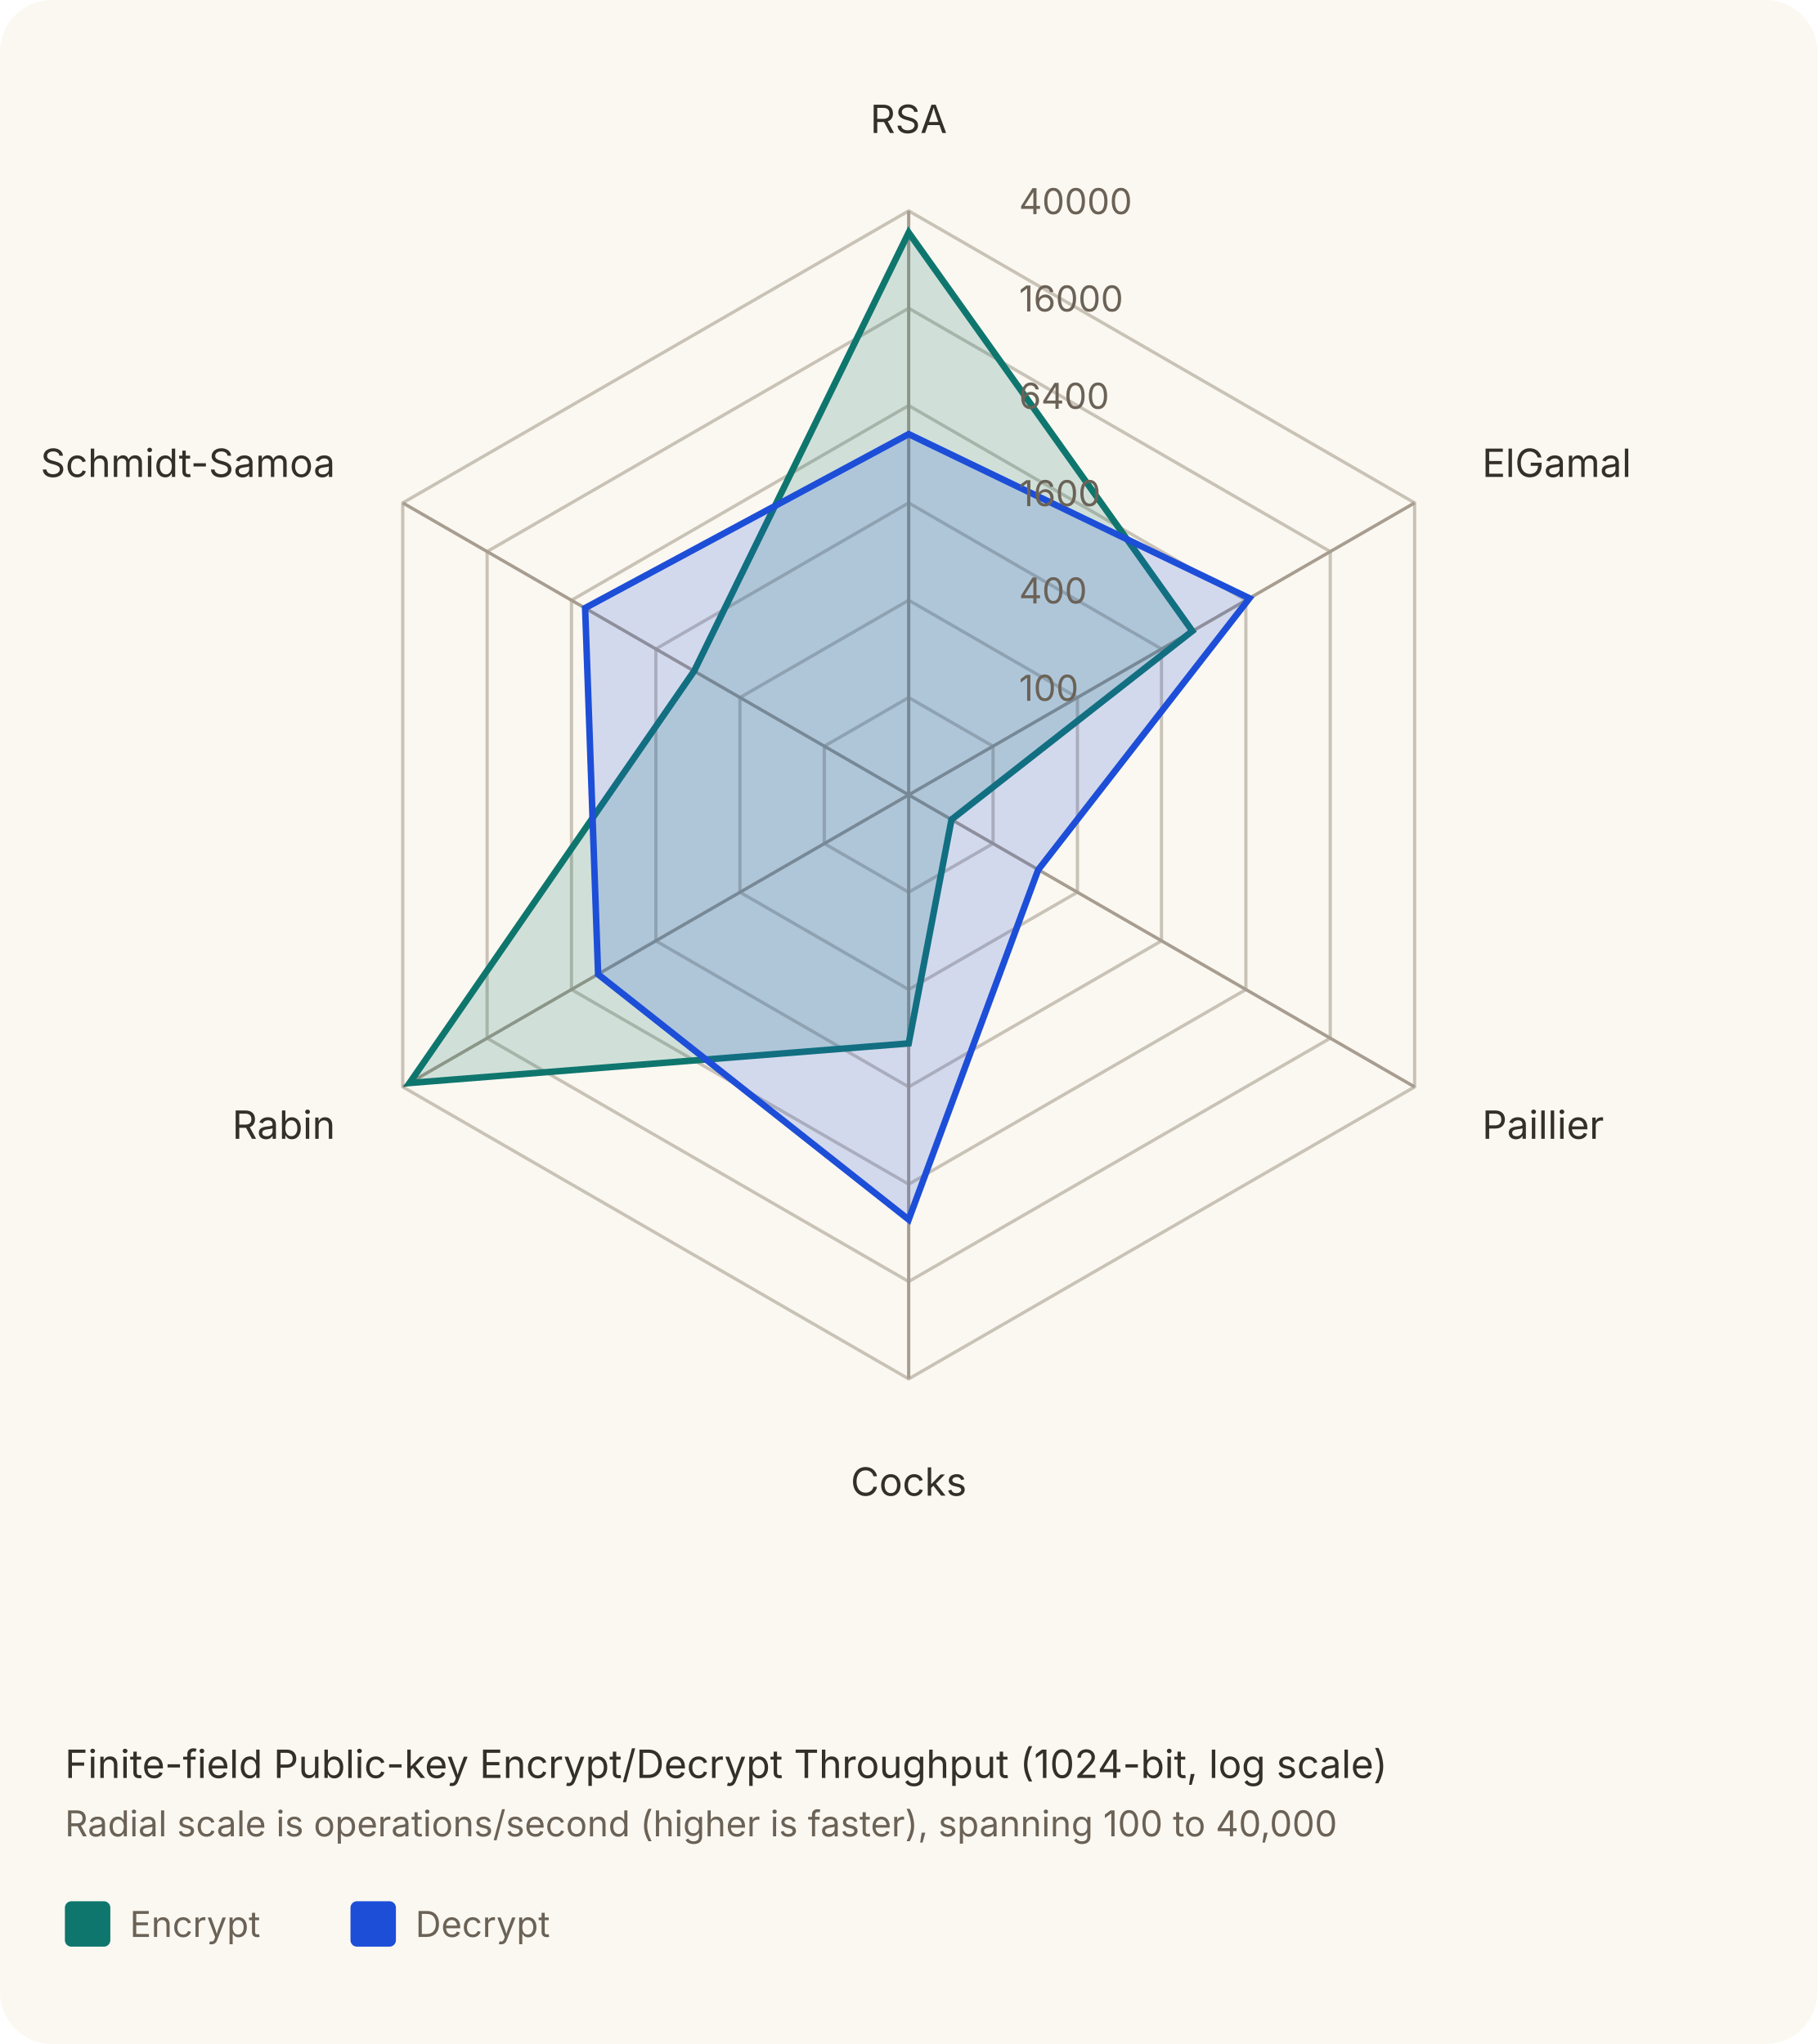
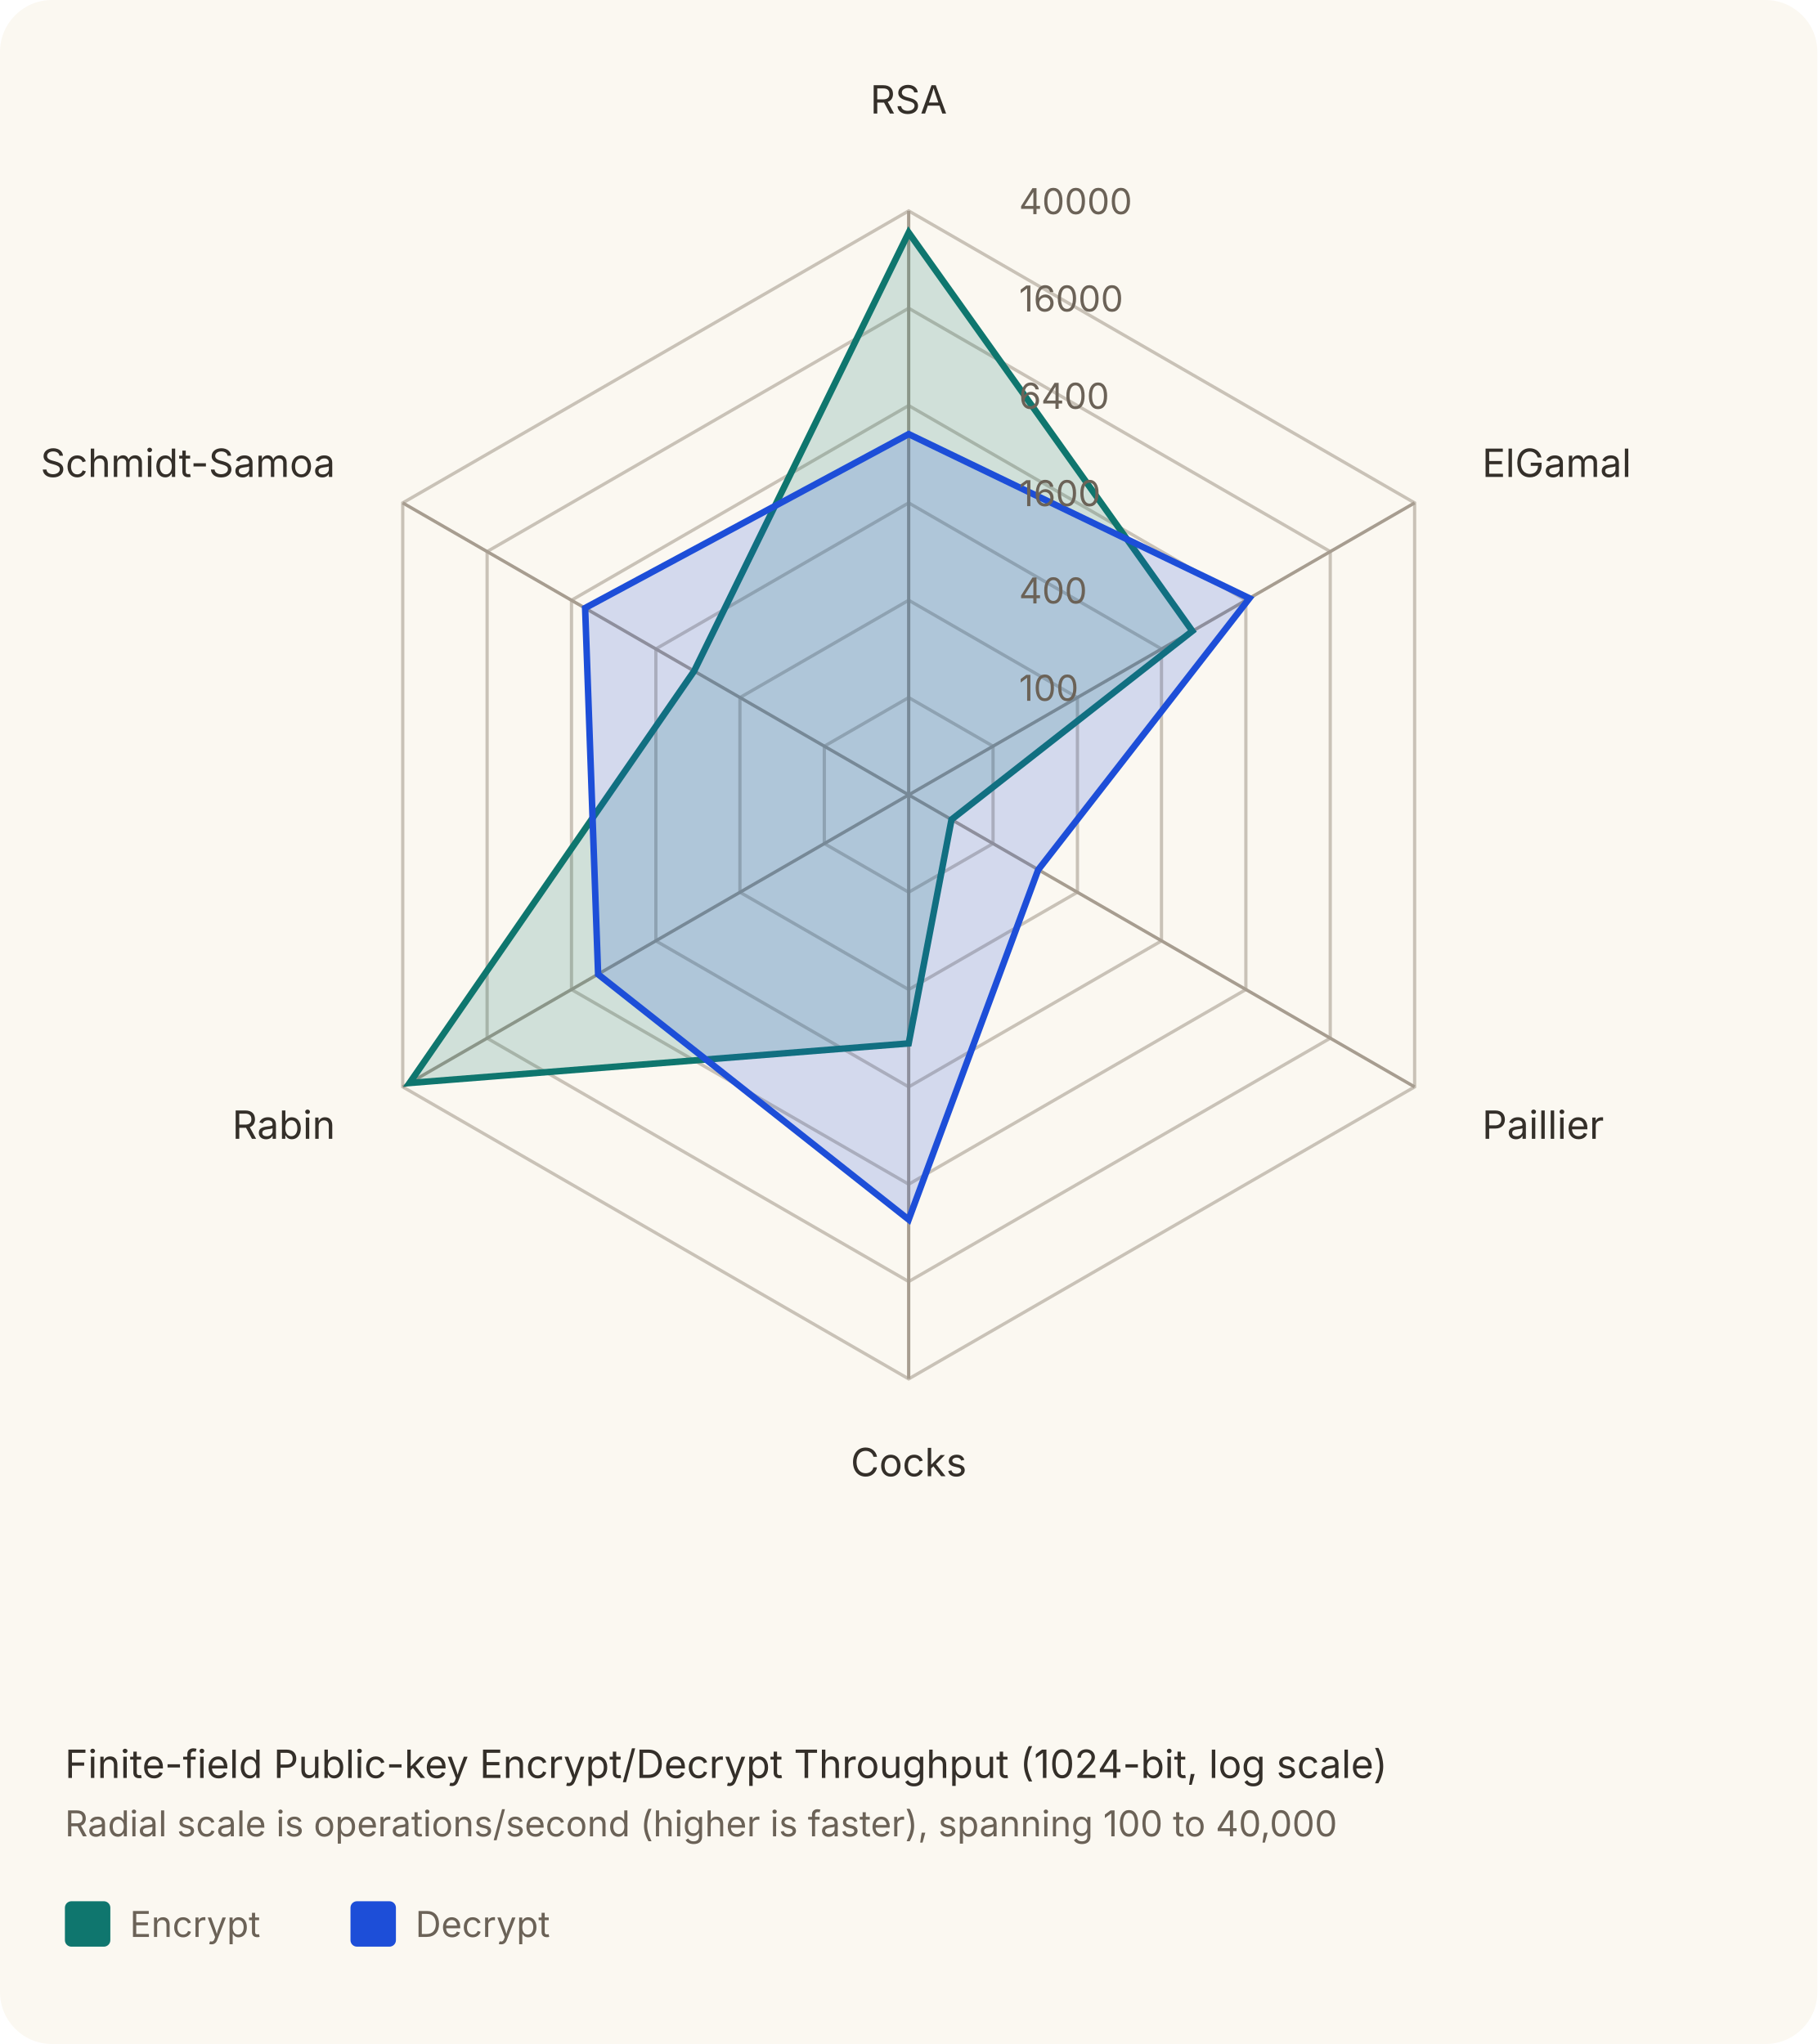
<svg xmlns="http://www.w3.org/2000/svg" width="560" height="630" viewBox="0 0 560 630" role="img" aria-labelledby="title desc">
  <style>
    .bg { fill: #fbf8f1; }
    .grid { fill: none; stroke: #c9c2b7; stroke-width: 1; }
    .axis { stroke: #a79d90; stroke-width: 1; }
    .label { fill: #342f29; font: 12px ui-sans-serif, -apple-system, BlinkMacSystemFont, "Segoe UI", sans-serif; }
    .small { fill: #6b6257; font: 11px ui-sans-serif, -apple-system, BlinkMacSystemFont, "Segoe UI", sans-serif; }
    .enc-fill { fill: #0f766e; fill-opacity: 0.18; stroke: #0f766e; stroke-width: 2; }
    .dec-fill { fill: #1d4ed8; fill-opacity: 0.18; stroke: #1d4ed8; stroke-width: 2; }
    .legend-enc { fill: #0f766e; }
    .legend-dec { fill: #1d4ed8; }
  </style>
  <rect class="bg" x="0" y="0" width="560" height="630" rx="16" />
  <polygon class="grid" points="280.0,215.0 306.0,230.0 306.0,260.0 280.0,275.0 254.0,260.0 254.0,230.0" />
  <polygon class="grid" points="280.0,185.0 332.0,215.0 332.0,275.0 280.0,305.0 228.0,275.0 228.0,215.0" />
  <polygon class="grid" points="280.0,155.0 357.9,200.0 357.9,290.0 280.0,335.0 202.1,290.0 202.1,200.0" />
  <polygon class="grid" points="280.0,125.0 383.9,185.0 383.9,305.0 280.0,365.0 176.1,305.0 176.1,185.0" />
  <polygon class="grid" points="280.0,95.0 409.9,170.0 409.9,320.0 280.0,395.0 150.1,320.0 150.1,170.0" />
  <polygon class="grid" points="280.0,65.0 435.9,155.0 435.9,335.0 280.0,425.0 124.1,335.0 124.1,155.0" />
  <line class="axis" x1="280" y1="245" x2="280.0" y2="65.0" />
  <line class="axis" x1="280" y1="245" x2="435.9" y2="155.0" />
  <line class="axis" x1="280" y1="245" x2="435.9" y2="335.0" />
  <line class="axis" x1="280" y1="245" x2="280.0" y2="425.0" />
  <line class="axis" x1="280" y1="245" x2="124.1" y2="335.0" />
  <line class="axis" x1="280" y1="245" x2="124.1" y2="155.0" />
  <polygon class="enc-fill" points="280.0,71.7 367.4,194.5 293.2,252.6 280.0,321.6 126.2,333.8 213.9,206.8" />
  <polygon class="dec-fill" points="280.0,133.8 385.0,184.4 319.9,268.1 280.0,375.9 184.3,300.3 180.3,187.4" />
  <text class="small" x="314" y="216">100</text>
  <text class="small" x="314" y="186">400</text>
  <text class="small" x="314" y="156">1600</text>
  <text class="small" x="314" y="126">6400</text>
  <text class="small" x="314" y="96">16000</text>
  <text class="small" x="314" y="66">40000</text>
-   <text class="label" x="280.0" y="41.0" text-anchor="middle">RSA</text>
+   <text class="label" x="280.0" y="35.0" text-anchor="middle">RSA</text>
  <text class="label" x="456.7" y="147.0" text-anchor="start">ElGamal</text>
  <text class="label" x="456.7" y="351.0" text-anchor="start">Paillier</text>
-   <text class="label" x="280.0" y="461.0" text-anchor="middle">Cocks</text>
+   <text class="label" x="280.0" y="455.0" text-anchor="middle">Cocks</text>
  <text class="label" x="103.3" y="351.0" text-anchor="end">Rabin</text>
  <text class="label" x="103.3" y="147.0" text-anchor="end">Schmidt-Samoa</text>
  <text class="label" x="20" y="548">Finite-field Public-key Encrypt/Decrypt Throughput (1024-bit, log scale)</text>
  <text class="small" x="20" y="566">Radial scale is operations/second (higher is faster), spanning 100 to 40,000</text>
  <rect x="20" y="586" width="14" height="14" class="legend-enc" rx="2" />
  <text class="small" x="40" y="597">Encrypt</text>
  <rect x="108" y="586" width="14" height="14" class="legend-dec" rx="2" />
  <text class="small" x="128" y="597">Decrypt</text>
</svg>
